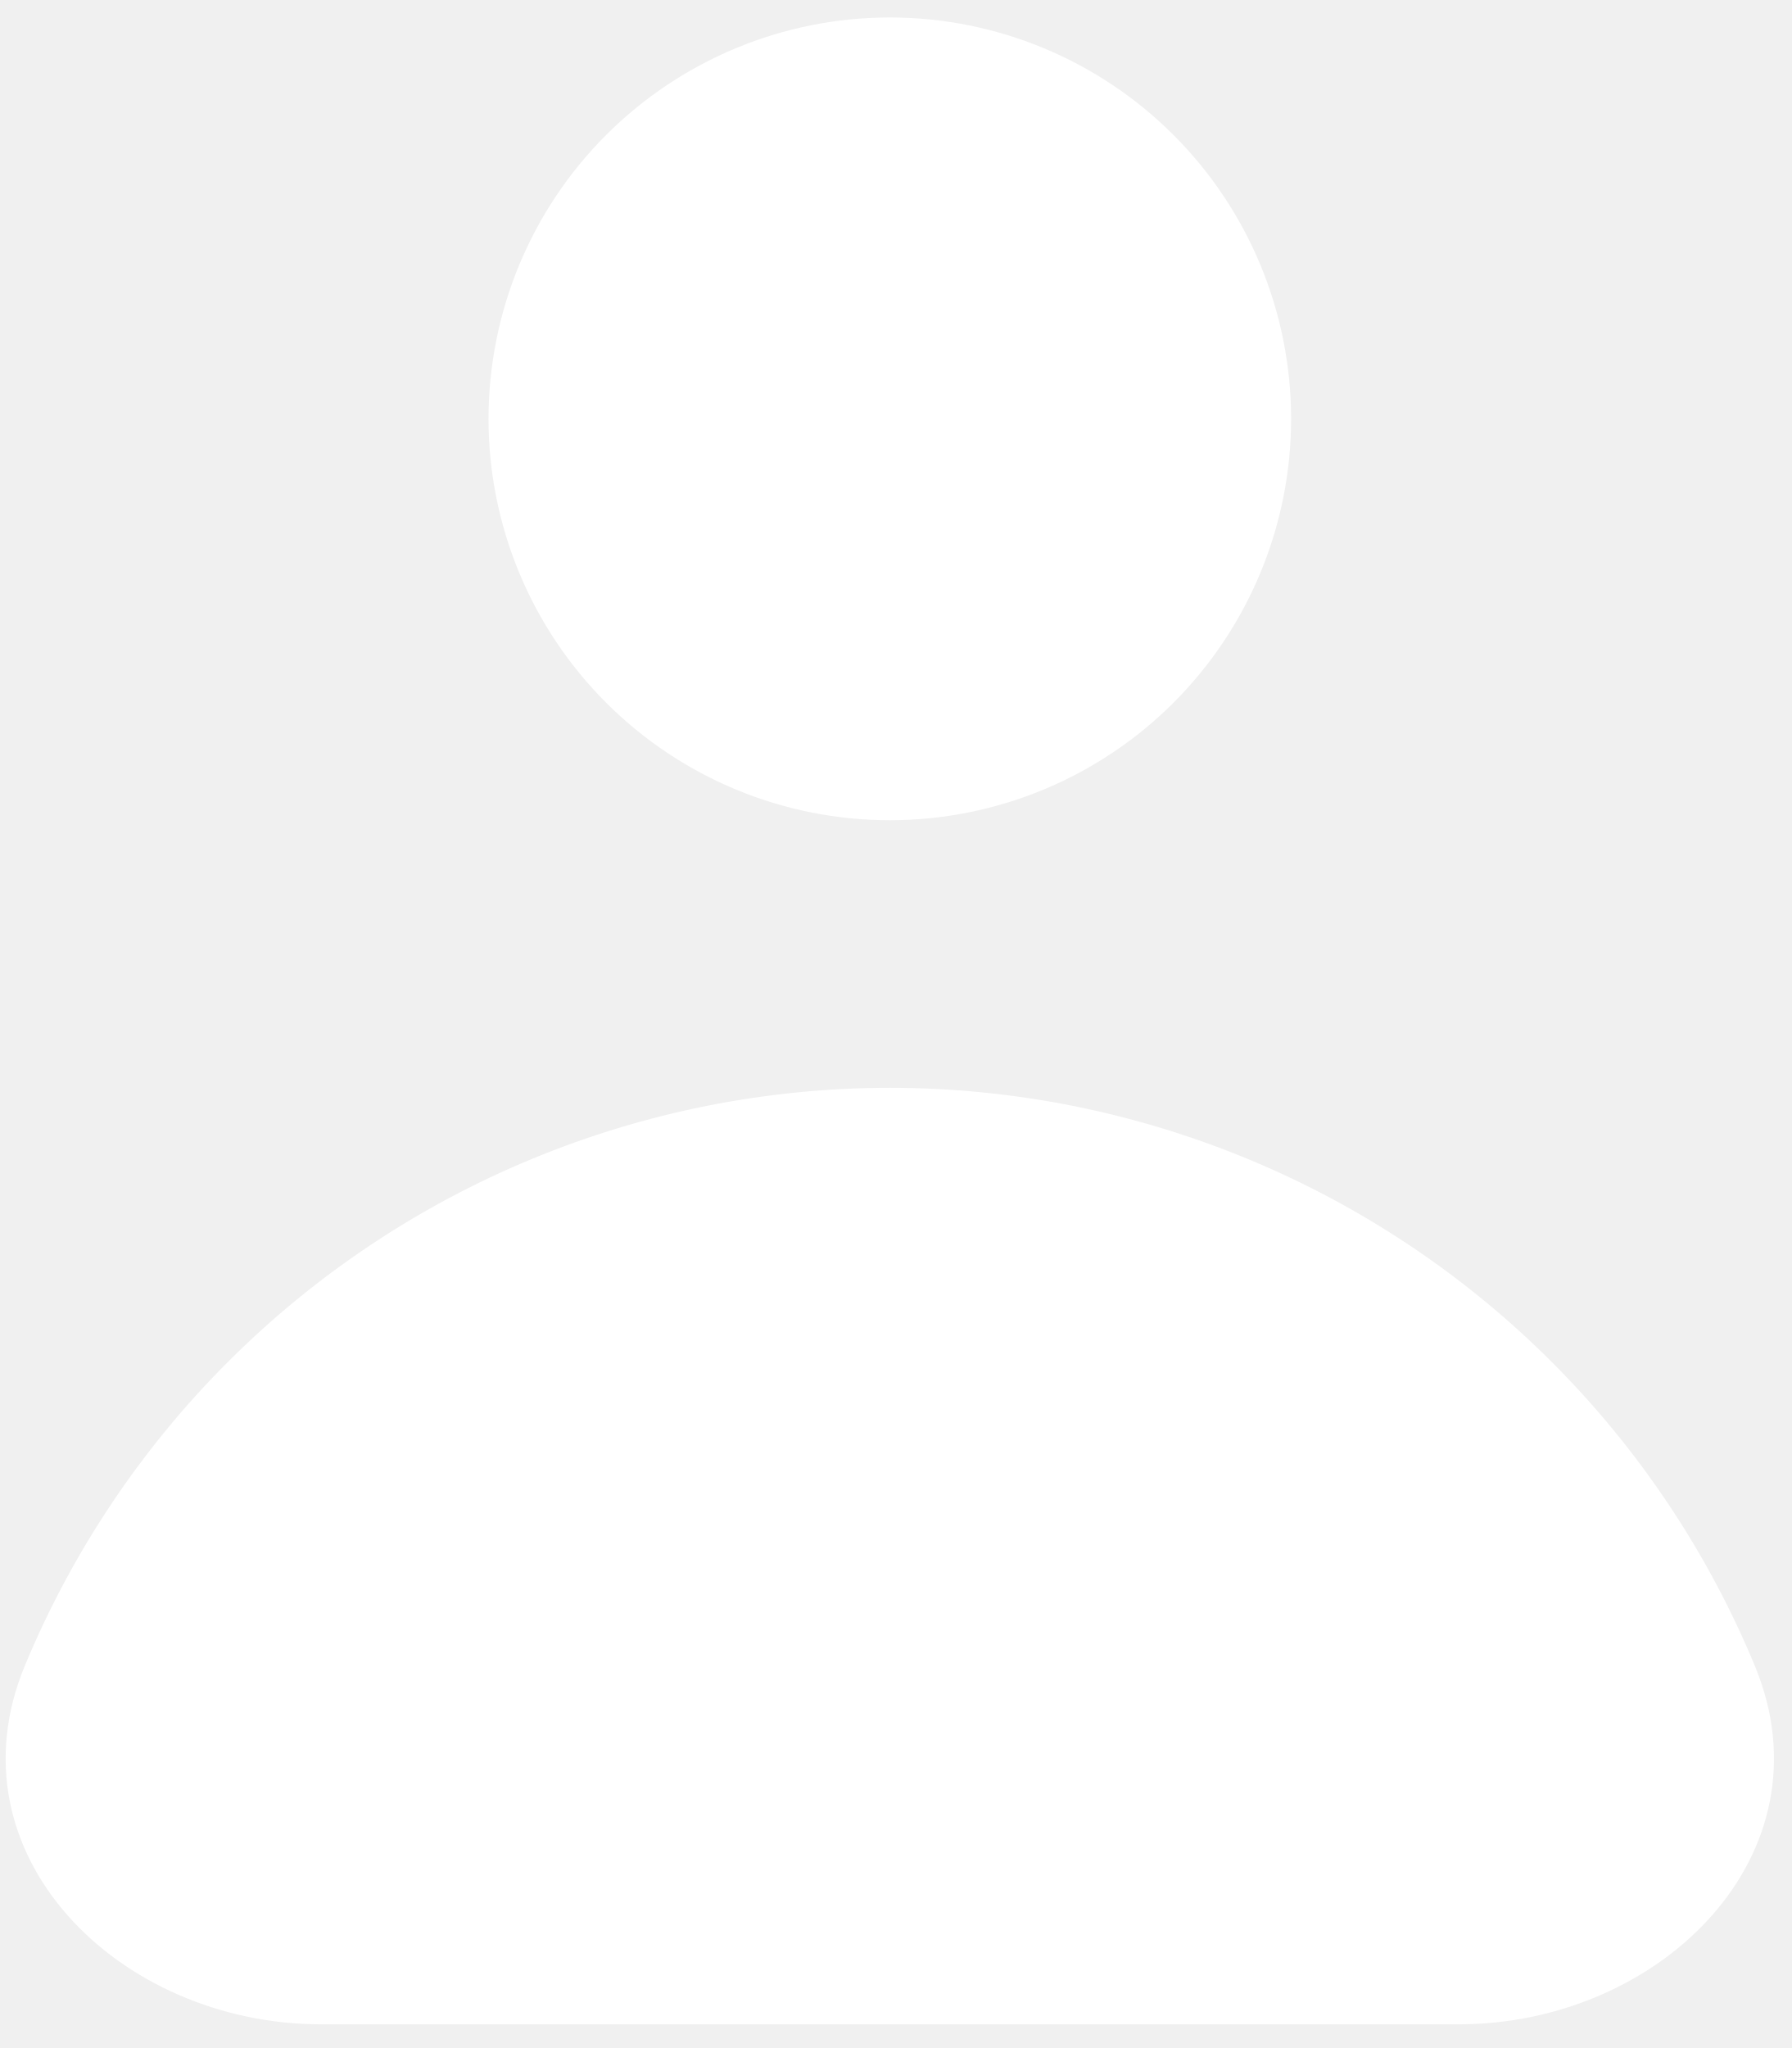
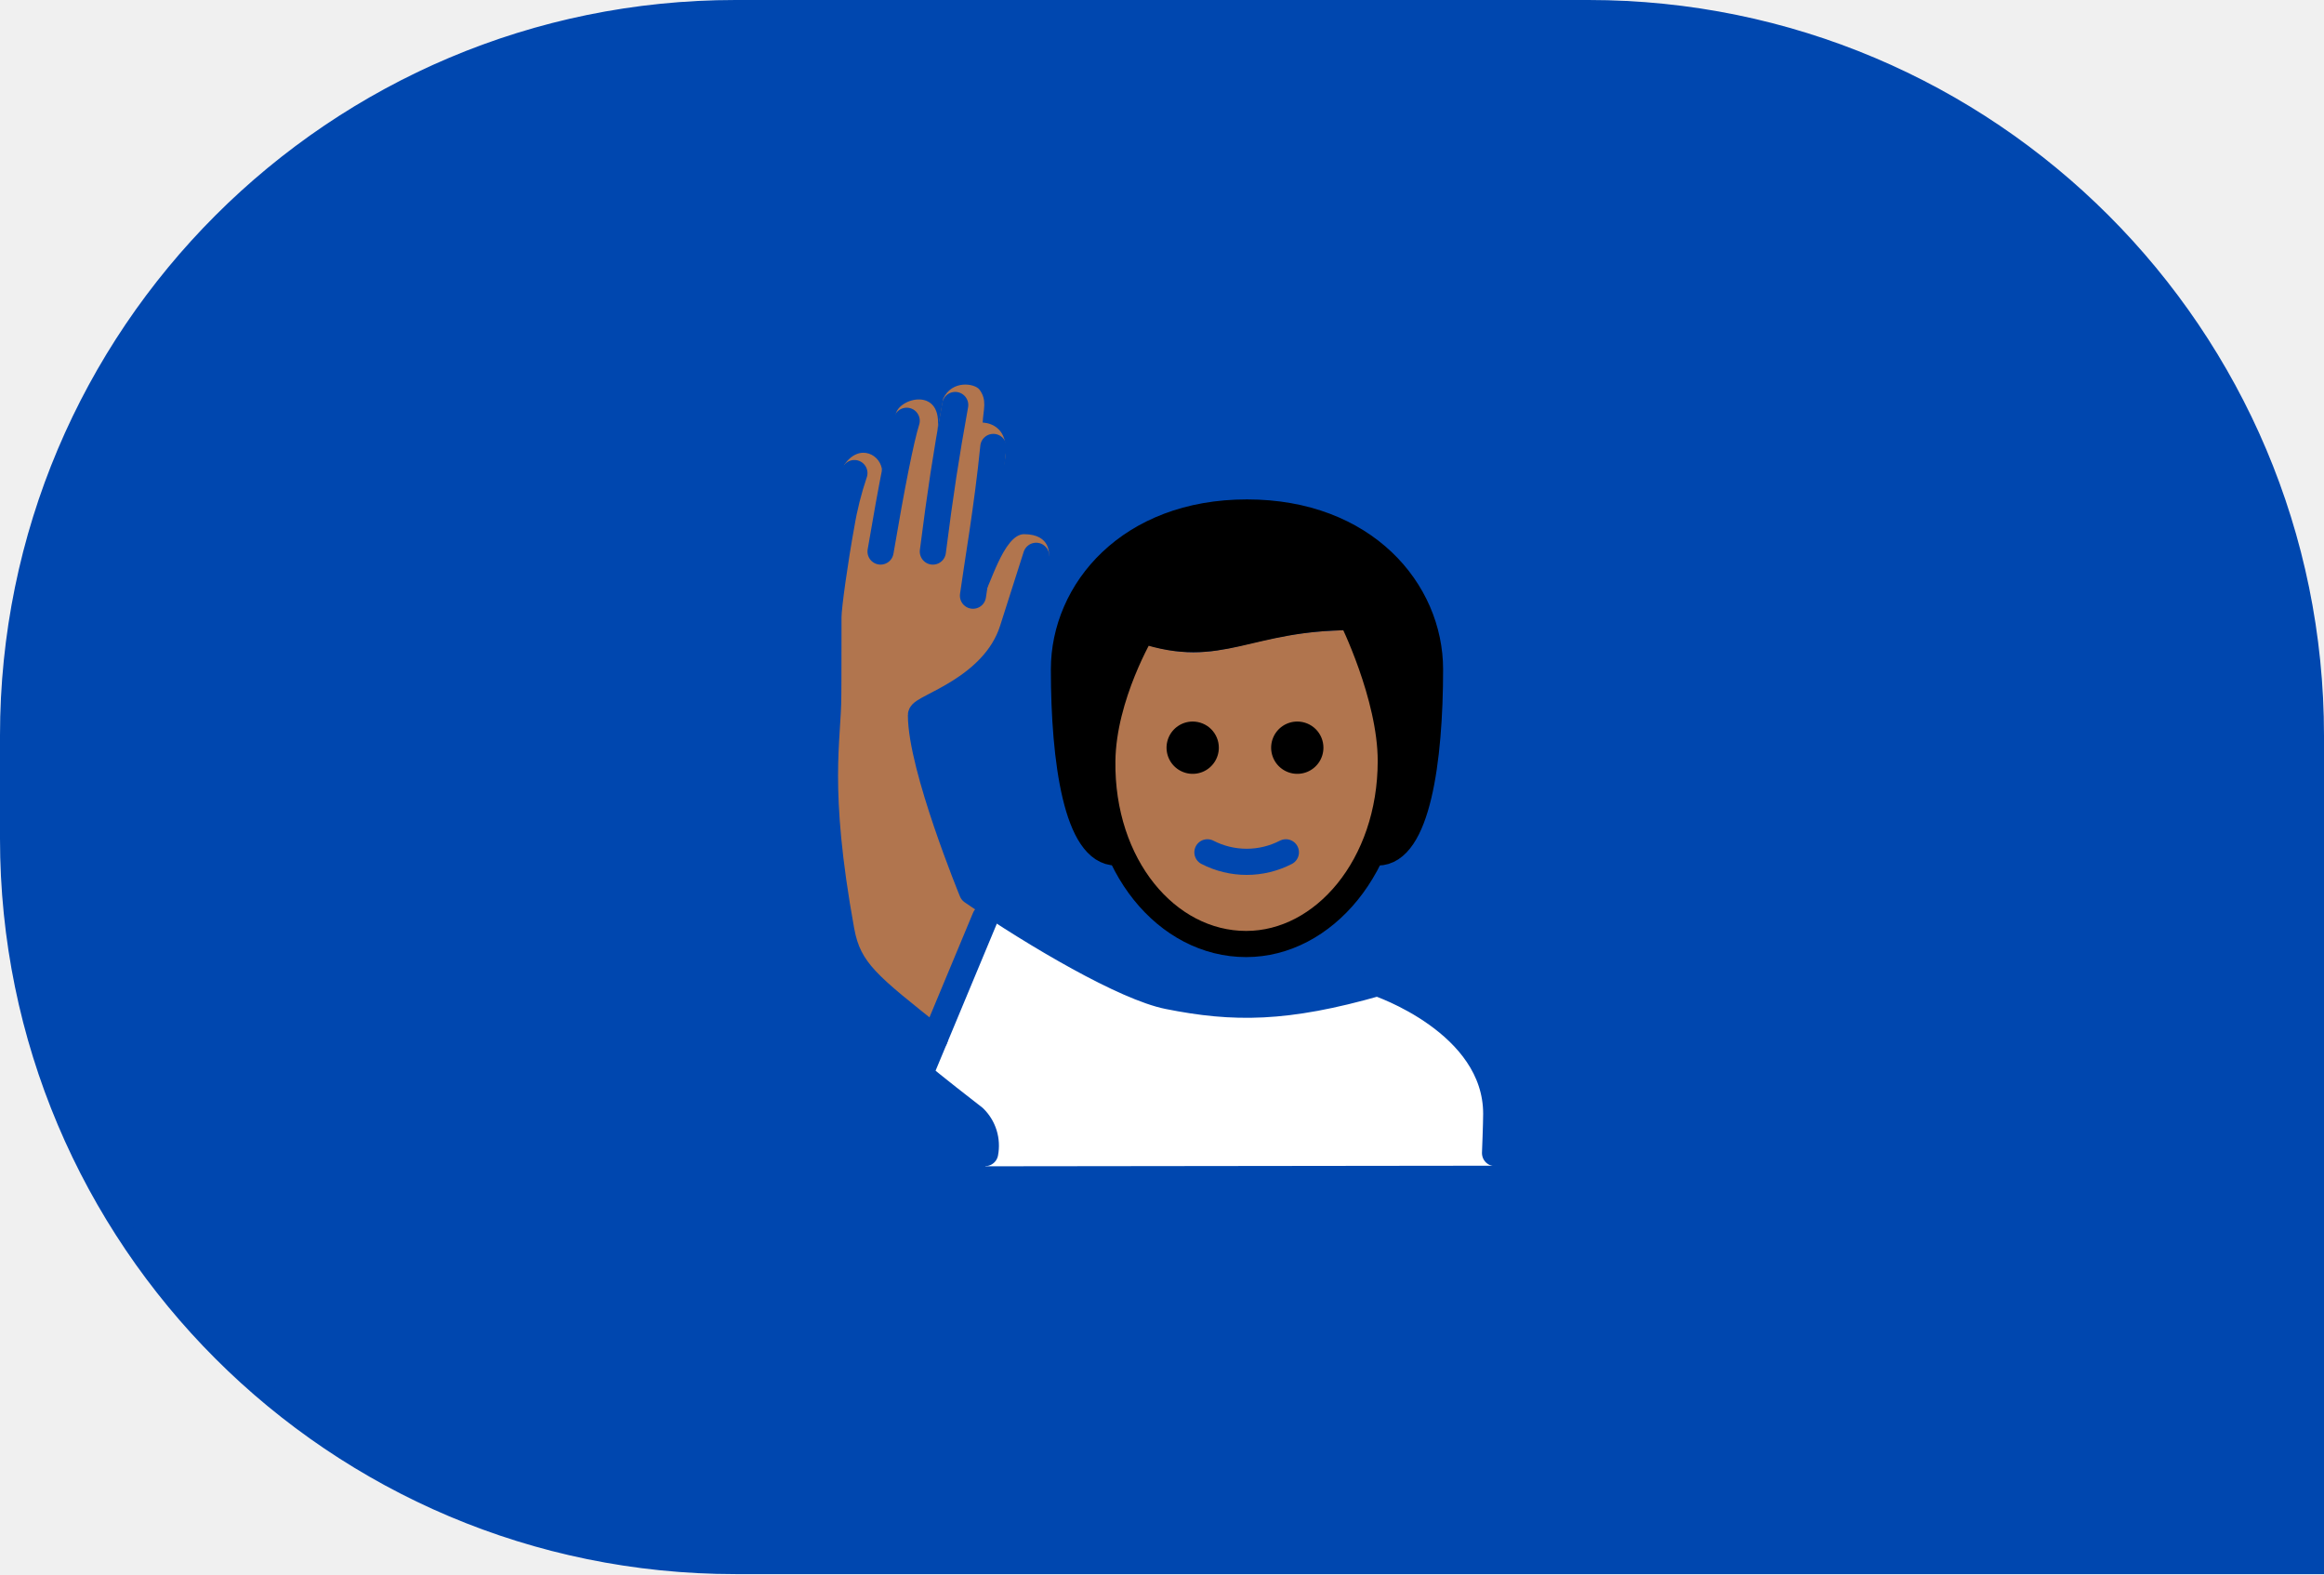
- <svg xmlns="http://www.w3.org/2000/svg" width="28" height="32" viewBox="0 0 28 32" fill="none">
-   <path fill-rule="evenodd" clip-rule="evenodd" d="M13.907 12.816C15.57 12.816 17.165 12.155 18.341 10.979C19.517 9.803 20.178 8.208 20.178 6.545C20.178 4.881 19.517 3.286 18.341 2.11C17.165 0.934 15.57 0.273 13.907 0.273C12.243 0.273 10.648 0.934 9.472 2.11C8.296 3.286 7.635 4.881 7.635 6.545C7.635 8.208 8.296 9.803 9.472 10.979C10.648 12.155 12.243 12.816 13.907 12.816ZM5.02 31.63C1.846 31.63 -0.827 28.962 0.387 26.03V26.03C1.123 24.255 2.2 22.642 3.559 21.283C4.918 19.924 6.531 18.846 8.307 18.111C10.082 17.376 11.985 16.997 13.907 16.997C15.828 16.997 17.731 17.376 19.506 18.111C21.282 18.846 22.895 19.924 24.254 21.283C25.613 22.642 26.691 24.255 27.426 26.03V26.03C28.64 28.962 25.967 31.63 22.794 31.63H5.02Z" fill="white" />
+ <svg xmlns="http://www.w3.org/2000/svg" width="158" height="107" viewBox="0 0 158 107" fill="none">
+   <path d="M0.638 50C0.638 22.738 22.738 0.638 50 0.638H108C135.262 0.638 157.362 22.738 157.362 50V106.362H50C22.738 106.362 0.638 84.262 0.638 57V50Z" fill="#0047AF" />
+   <path d="M66.994 79.279L66.8 76.778C65.396 75.893 64.102 74.844 62.946 73.651L66.481 64.701C67.391 62.398 67.935 61.536 69.168 62.398C71.841 64.264 74.809 64.995 75.946 65.82C79.793 69.102 86.915 69.931 93.137 67.118C95.804 67.118 101.644 70.514 101.644 75.198V79.239L66.994 79.279Z" fill="white" />
+   <path d="M63.56 71.269C61.227 68.381 58.482 67.307 58.038 65.529C57.555 63.601 55.2 51.636 56.09 47.858C56.445 45.604 56.52 43.315 56.312 41.044C56.258 40.156 57.062 36.876 57.062 35.099C57.019 33.922 57.131 32.745 57.395 31.598C58.451 30.065 59.948 30.948 59.971 32.041L60.895 28.181C61.061 27.044 64.182 26.209 63.729 29.292L64.129 27.088C64.734 25.82 66.244 26.057 66.58 26.472C67.133 27.191 66.85 27.843 66.808 28.726C66.808 28.726 68.811 28.709 68.292 31.395C68.123 32.267 66.841 40.488 66.841 40.488C67.249 40.081 68.21 36.311 69.618 36.311C71.502 36.311 71.311 37.778 71.311 37.778C71.311 37.778 70.775 39.051 70.172 40.154C69.273 41.799 68.145 45.043 67.256 45.931C65.769 46.922 64.218 47.812 62.614 48.598L65.201 59.487C65.201 59.487 65.349 59.965 67.419 61.492M74.943 51.726C74.852 58.836 78.554 64.171 84.721 64.171C90.999 64.171 94.554 58.837 94.554 51.726C94.554 47.282 91.888 42.837 91.888 42.837C84.777 42.837 82.999 45.504 77.665 43.726C76.019 46.081 75.075 48.855 74.943 51.726Z" fill="#B1754E" />
+   <path d="M92.135 41.67C85.492 41.67 84.387 44.862 77.593 43.341C74.567 42.663 75.888 57.947 75.888 57.947C73.221 57.947 72.332 51.725 72.332 45.503C72.332 40.169 76.776 34.836 84.776 34.836C92.776 34.836 97.221 40.169 97.221 45.503C97.221 51.725 96.332 57.947 93.665 57.947C93.665 57.947 94.303 41.67 92.135 41.67Z" fill="black" />
+   <path d="M66.977 78.381C67.06 77.95 67.035 77.506 66.905 77.087C66.774 76.669 66.542 76.289 66.228 75.983C63.421 73.808 62.532 73.047 62.532 73.047L66.977 62.381" stroke="#0047AF" stroke-width="1.778" stroke-linecap="round" stroke-linejoin="round" />
+   <path d="M89.975 50.824C89.975 51.176 89.871 51.52 89.676 51.812C89.48 52.104 89.203 52.332 88.878 52.467C88.553 52.601 88.195 52.637 87.851 52.568C87.506 52.499 87.189 52.33 86.94 52.081C86.692 51.833 86.522 51.516 86.454 51.171C86.385 50.826 86.421 50.469 86.555 50.144C86.69 49.819 86.917 49.542 87.21 49.346C87.502 49.151 87.846 49.047 88.198 49.047C88.669 49.047 89.121 49.234 89.455 49.567C89.788 49.901 89.975 50.353 89.975 50.824ZM82.864 50.824C82.864 51.176 82.76 51.52 82.564 51.812C82.369 52.104 82.091 52.332 81.767 52.467C81.442 52.601 81.084 52.637 80.74 52.568C80.395 52.499 80.078 52.33 79.829 52.081C79.581 51.833 79.411 51.516 79.343 51.171C79.274 50.826 79.309 50.469 79.444 50.144C79.579 49.819 79.806 49.542 80.099 49.346C80.391 49.151 80.735 49.047 81.086 49.047C81.558 49.047 82.01 49.234 82.344 49.567C82.677 49.901 82.864 50.353 82.864 50.824Z" fill="black" />
+   <path d="M82.088 57.936C82.913 58.361 83.828 58.583 84.755 58.583C85.683 58.583 86.597 58.361 87.422 57.936M64.941 27.529C64.31 31.017 63.941 33.423 63.421 37.492M66.149 40.492C66.409 38.57 67.125 34.492 67.533 30.381" stroke="#0047AF" stroke-width="1.778" stroke-linecap="round" stroke-linejoin="round" />
+   <path d="M101.643 78.379C101.643 78.379 101.723 76.379 101.723 75.713C101.723 69.49 93.643 66.824 93.643 66.824C87.421 68.602 83.866 68.602 79.421 67.713C76.509 67.13 70.508 63.633 66.088 60.602C66.088 60.602 62.612 52.157 62.612 48.602C62.612 48.083 67.547 46.829 68.835 42.824C69.53 40.663 70.444 37.78 70.444 37.78M59.866 37.49C60.63 32.978 61.256 29.827 61.643 28.602M63.558 70.585C59.114 67.029 57.702 66.034 57.199 63.268C55.421 53.49 56.31 50.306 56.31 47.268C56.31 46.379 56.323 47.268 56.323 41.935C56.324 41.213 56.775 38.029 57.199 35.713C57.398 34.505 57.695 33.316 58.088 32.157" stroke="#0047AF" stroke-width="1.778" stroke-linecap="round" stroke-linejoin="round" />
+   <path d="M75.889 57.947C73.222 57.947 72.333 51.725 72.333 45.503C72.333 40.169 76.778 34.836 84.778 34.836C92.778 34.836 97.222 40.169 97.222 45.503C97.222 51.725 96.333 57.947 93.666 57.947" stroke="black" stroke-width="1.778" stroke-linecap="round" stroke-linejoin="round" />
+   <path d="M74.943 51.725C74.852 58.835 79.33 64.169 84.721 64.169C89.997 64.169 94.554 58.836 94.554 51.725C94.554 47.281 91.888 41.947 91.888 41.947C84.776 41.947 82.999 44.614 77.665 42.836C77.665 42.836 74.999 47.281 74.943 51.725V51.725Z" stroke="black" stroke-width="1.778" stroke-linejoin="round" />
+   <path d="M0.638 50C0.638 22.738 22.738 0.638 50 0.638H108C135.262 0.638 157.362 22.738 157.362 50V106.362H50C22.738 106.362 0.638 84.262 0.638 57V50Z" stroke="#0047AF" stroke-width="1.276" />
</svg>
